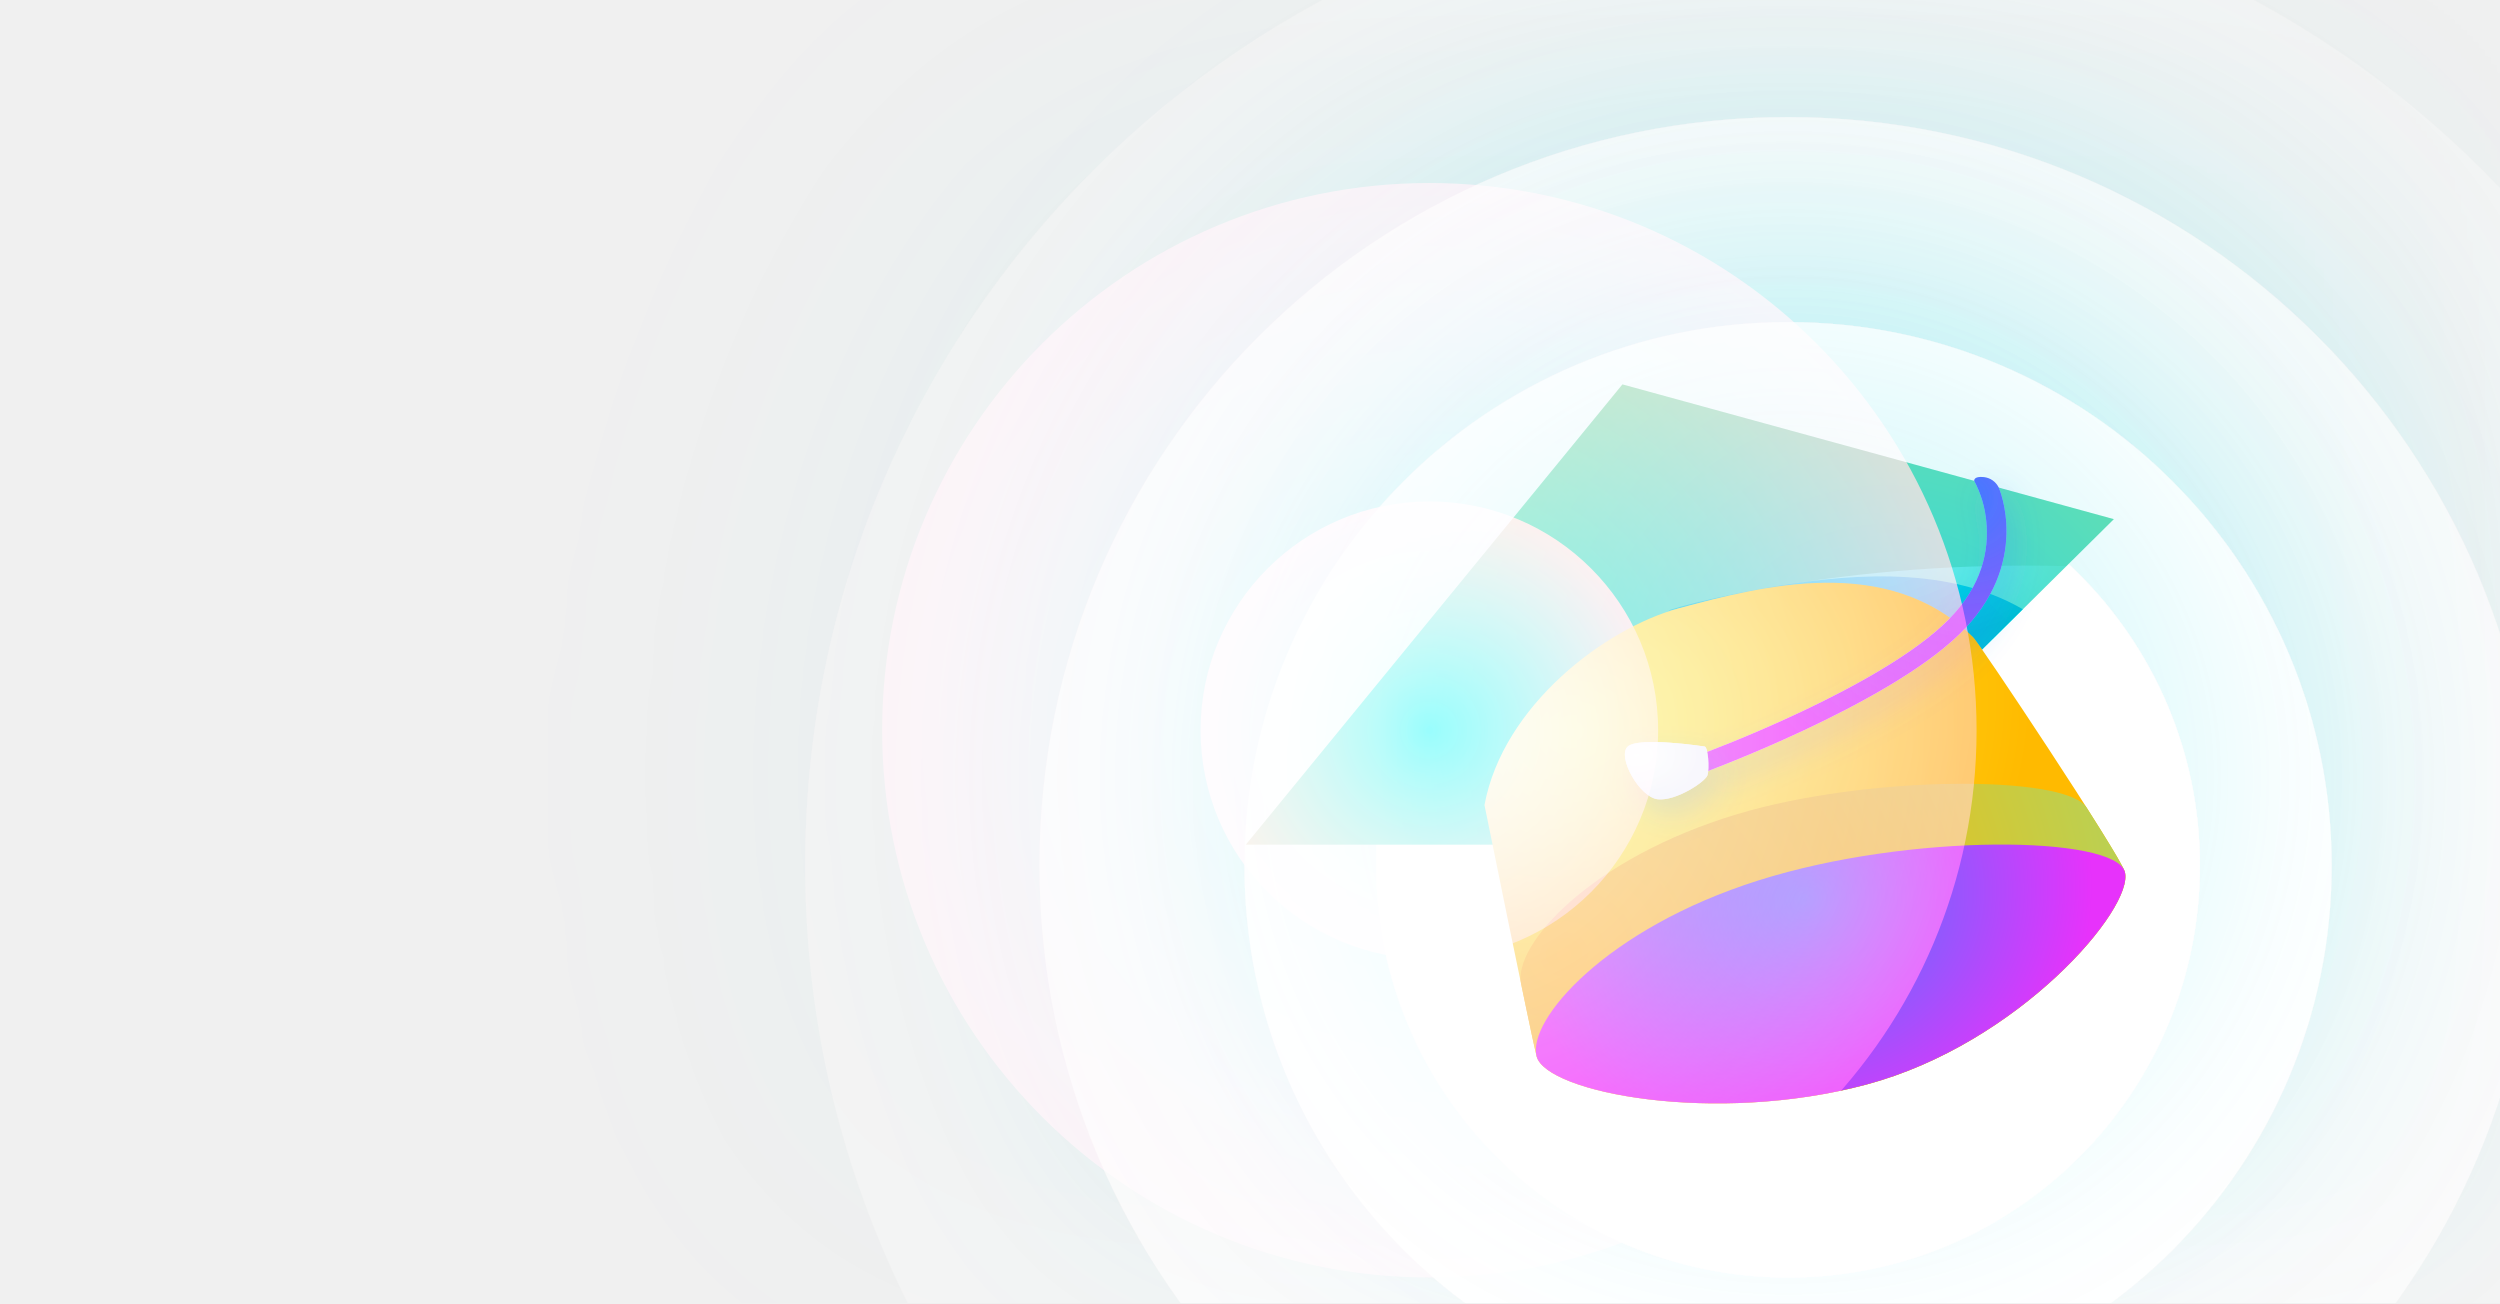
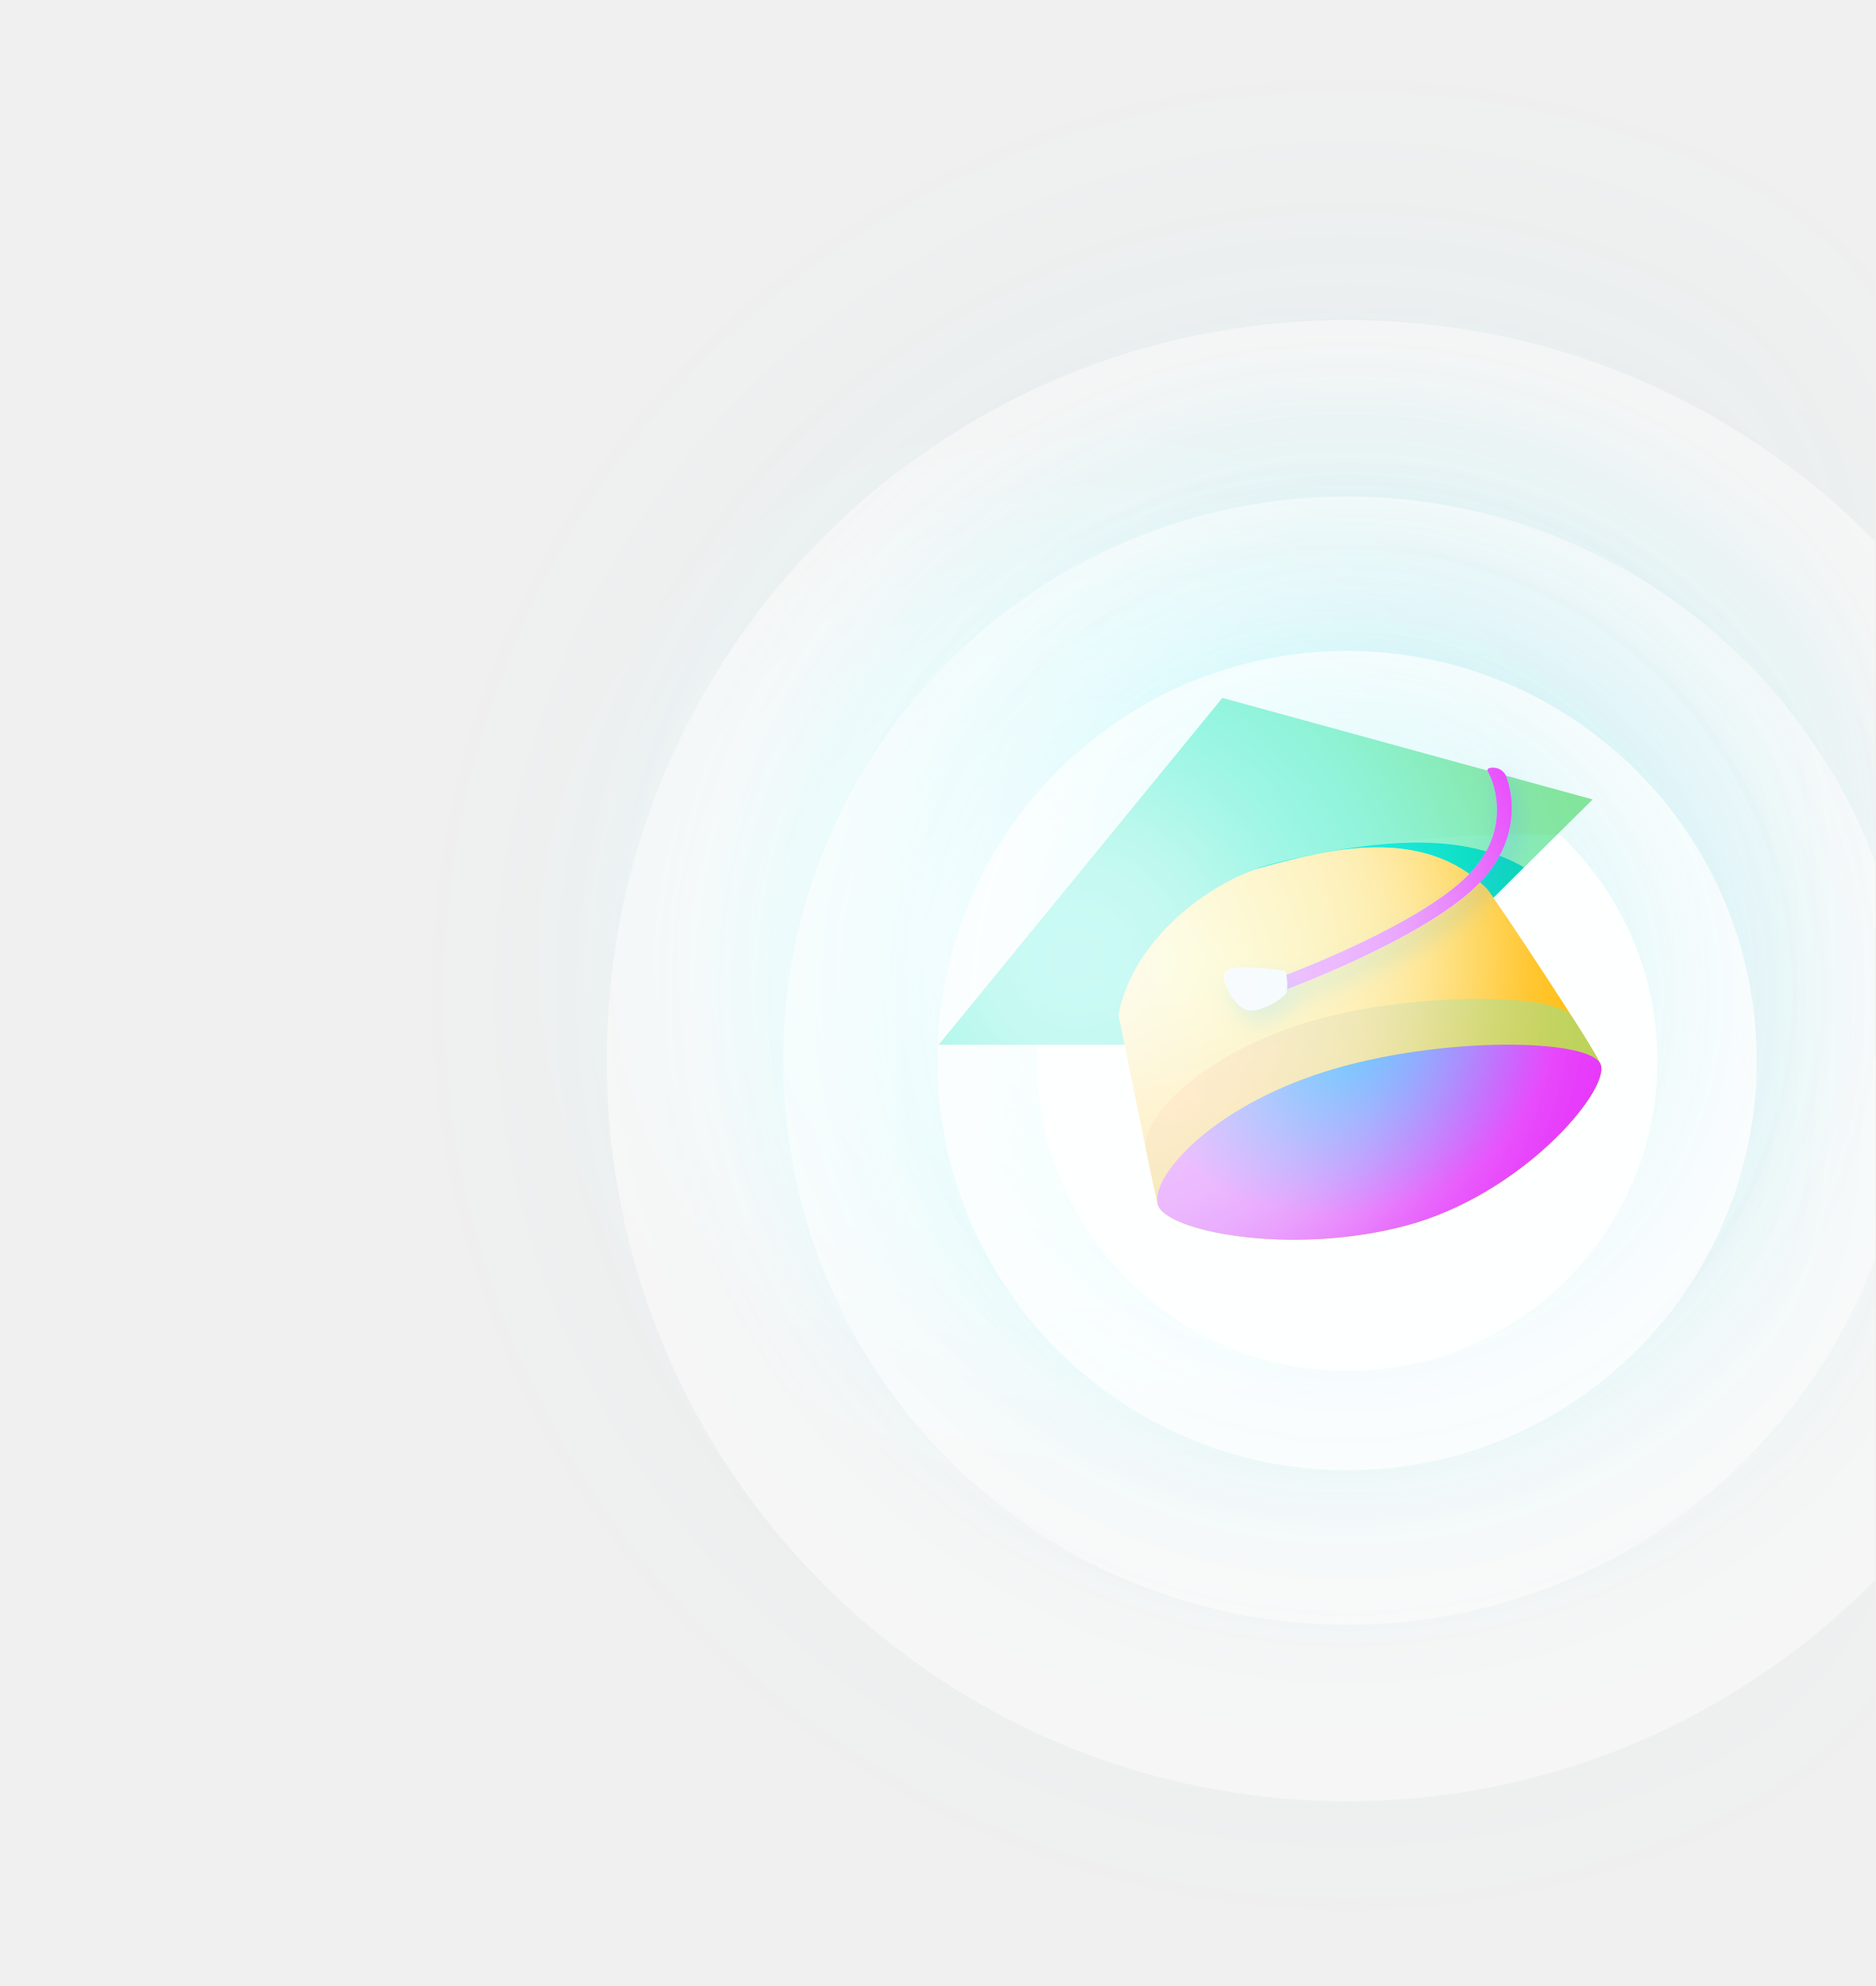
- <svg xmlns="http://www.w3.org/2000/svg" xmlns:xlink="http://www.w3.org/1999/xlink" width="683" height="356" viewBox="0 0 683 356">
-   <defs>
-     <clipPath id="clip-path">
-       <rect id="Rectangle_2145" data-name="Rectangle 2145" width="683" height="356" transform="translate(-421 4205)" fill="#fff" />
-     </clipPath>
-     <filter id="Rectangle_2144" x="76" y="-200" width="825" height="825" filterUnits="userSpaceOnUse">
-       <feOffset dy="-24" input="SourceAlpha" />
-       <feGaussianBlur stdDeviation="48" result="blur" />
-       <feFlood flood-color="#25d5e8" flood-opacity="0.161" />
-       <feComposite operator="in" in2="blur" />
-       <feComposite in="SourceGraphic" />
-     </filter>
-     <filter id="Rectangle_2143" x="188" y="-88" width="601" height="601" filterUnits="userSpaceOnUse">
-       <feOffset dy="-24" input="SourceAlpha" />
-       <feGaussianBlur stdDeviation="32" result="blur-2" />
-       <feFlood flood-color="#25d5e8" flood-opacity="0.161" />
-       <feComposite operator="in" in2="blur-2" />
-       <feComposite in="SourceGraphic" />
-     </filter>
-     <filter id="Rectangle_2142" x="244" y="-32" width="489" height="489" filterUnits="userSpaceOnUse">
-       <feOffset dy="-24" input="SourceAlpha" />
-       <feGaussianBlur stdDeviation="32" result="blur-3" />
-       <feFlood flood-color="#25d5e8" flood-opacity="0.161" />
-       <feComposite operator="in" in2="blur-3" />
-       <feComposite in="SourceGraphic" />
-     </filter>
-     <filter id="Rectangle_2141" x="280" y="4" width="417" height="417" filterUnits="userSpaceOnUse">
-       <feOffset dy="-24" input="SourceAlpha" />
-       <feGaussianBlur stdDeviation="32" result="blur-4" />
-       <feFlood flood-color="#25d5e8" flood-opacity="0.161" />
-       <feComposite operator="in" in2="blur-4" />
-       <feComposite in="SourceGraphic" />
-     </filter>
-     <radialGradient id="radial-gradient" cx="0.735" cy="0.657" r="0.581" gradientTransform="translate(0 -0.573) scale(1 2.042)" gradientUnits="objectBoundingBox">
-       <stop offset="0" stop-color="#25d5e8" />
-       <stop offset="1" stop-color="#82e397" />
-     </radialGradient>
-     <radialGradient id="radial-gradient-2" cx="0.433" cy="0.195" r="0.581" gradientTransform="translate(0 -0.573) scale(1 2.042)" gradientUnits="objectBoundingBox">
-       <stop offset="0" stop-color="#437bff" />
-       <stop offset="1" stop-color="#25d5e8" stop-opacity="0.161" />
-     </radialGradient>
-     <radialGradient id="radial-gradient-3" cx="0.192" cy="0.182" r="0.756" gradientUnits="objectBoundingBox">
-       <stop offset="0" stop-color="#fbf432" />
-       <stop offset="1" stop-color="#ffba00" />
-     </radialGradient>
-     <radialGradient id="radial-gradient-4" cx="0.085" cy="0.322" r="1.434" gradientTransform="translate(0 -0.298) scale(1 1.874)" gradientUnits="objectBoundingBox">
-       <stop offset="0" stop-color="#ffba00" />
-       <stop offset="0.33" stop-color="#ebc018" />
-       <stop offset="1" stop-color="#82e397" />
-     </radialGradient>
-     <radialGradient id="radial-gradient-5" cx="0.486" cy="0.124" r="0.473" gradientTransform="translate(0 -0.17) scale(1 2.465)" gradientUnits="objectBoundingBox">
-       <stop offset="0" stop-color="#437bff" />
-       <stop offset="1" stop-color="#e732fb" />
-     </radialGradient>
-     <radialGradient id="radial-gradient-6" cx="0.877" cy="0.071" r="0.935" gradientTransform="translate(0 -0.007) scale(1 1.097)" xlink:href="#radial-gradient-5" />
-     <filter id="Path_912" x="455.678" y="122.292" width="106.494" height="104.703" filterUnits="userSpaceOnUse">
-       <feOffset dx="2" dy="4" input="SourceAlpha" />
-       <feGaussianBlur stdDeviation="4" result="blur-5" />
-       <feFlood flood-color="#437bff" flood-opacity="0.239" />
-       <feComposite operator="in" in2="blur-5" />
-       <feComposite in="SourceGraphic" />
-     </filter>
-     <radialGradient id="radial-gradient-7" cx="0.137" cy="0.228" r="0.805" gradientTransform="translate(0 0.009) scale(1 0.958)" gradientUnits="objectBoundingBox">
-       <stop offset="0" stop-color="#fff" />
-       <stop offset="1" stop-color="#f2f1f9" />
-     </radialGradient>
-     <filter id="Path_913" x="433.912" y="194.728" width="46.84" height="39.665" filterUnits="userSpaceOnUse">
-       <feOffset dx="2" dy="4" input="SourceAlpha" />
-       <feGaussianBlur stdDeviation="4" result="blur-6" />
-       <feFlood flood-color="#437bff" flood-opacity="0.239" />
-       <feComposite operator="in" in2="blur-6" />
-       <feComposite in="SourceGraphic" />
-     </filter>
-     <radialGradient id="radial-gradient-8" cx="0.5" cy="0.5" r="0.5" gradientUnits="objectBoundingBox">
-       <stop offset="0" stop-color="#25d5e8" />
-       <stop offset="1" stop-color="#f6328d" />
-     </radialGradient>
-   </defs>
-   <g id="Mask_Group_13" data-name="Mask Group 13" transform="translate(421 -4205)" clip-path="url(#clip-path)">
-     <g id="Group_24" data-name="Group 24" transform="translate(-51 79)">
-       <g transform="matrix(1, 0, 0, 1, -370, 4126)" filter="url(#Rectangle_2144)">
-         <rect id="Rectangle_2144-2" data-name="Rectangle 2144" width="537" height="537" rx="268.5" transform="translate(220 -32)" fill="#fff" opacity="0.24" />
-       </g>
-       <g transform="matrix(1, 0, 0, 1, -370, 4126)" filter="url(#Rectangle_2143)">
-         <rect id="Rectangle_2143-2" data-name="Rectangle 2143" width="409" height="409" rx="204.5" transform="translate(284 32)" fill="#fff" opacity="0.64" />
-       </g>
-       <g transform="matrix(1, 0, 0, 1, -370, 4126)" filter="url(#Rectangle_2142)">
-         <rect id="Rectangle_2142-2" data-name="Rectangle 2142" width="297" height="297" rx="148.5" transform="translate(340 88)" fill="#fff" />
-       </g>
-       <g transform="matrix(1, 0, 0, 1, -370, 4126)" filter="url(#Rectangle_2141)">
-         <rect id="Rectangle_2141-2" data-name="Rectangle 2141" width="225" height="225" rx="112.5" transform="translate(376 124)" fill="#fff" />
-       </g>
-       <g id="Group_23" data-name="Group 23">
-         <path id="Path_908" data-name="Path 908" d="M73.246,4231.014l134.261,36.817-89.83,88.932H-29.644Z" fill="url(#radial-gradient)" />
-         <path id="Intersection_23" data-name="Intersection 23" d="M198.674,69.089c-23.288-23.108-57.96-13.892-80.263-7.916-8.312,2.227,1.746-1.64,23.546-5.505a412.846,412.846,0,0,1,82.222-6.007l-23.027,22.8A34.994,34.994,0,0,0,198.674,69.089Z" transform="translate(-29.644 4231.014)" fill="url(#radial-gradient-2)" style="mix-blend-mode: screen;isolation: isolate" />
-         <path id="Path_918" data-name="Path 918" d="M198.674,69.089c-23.288-23.108-57.96-13.892-80.263-7.916-8.312,2.227,1.746-1.64,23.546-5.505,19.555-3.469,48.555-6.937,70.33,5.767L201.152,72.457A34.994,34.994,0,0,0,198.674,69.089Z" transform="translate(-29.644 4231.014)" fill="#437bff" style="mix-blend-mode: color-burn;isolation: isolate" />
-         <path id="Path_909" data-name="Path 909" d="M62.245-101.922c23.09,0,58.965.072,75.479,28.42.875.843,23.453,67.943,23.453,72.684C161.176,9.4,121.078,37,78,37S-7.071,16.47-7.071,6.253c0-5.282,4.018-70.006,4.018-70.008C8.862-88.774,41.438-101.922,62.245-101.922Z" transform="matrix(0.966, -0.259, 0.259, 0.966, 55.022, 4406.745)" fill="url(#radial-gradient-3)" />
-         <path id="Path_911" data-name="Path 911" d="M155.633-20.5c3.158,10.01,5.543,18.137,5.543,19.678C161.176,9.4,121.078,37,78,37S-7.071,16.47-7.071,6.253c0-1.733.432-9.86,1.027-20.241.621-10.844,27.2-28.251,69.1-29.5C99.913-44.584,152.4-30.729,155.633-20.5Z" transform="matrix(0.966, -0.259, 0.259, 0.966, 55.022, 4406.745)" fill="url(#radial-gradient-4)" />
-         <path id="Path_910" data-name="Path 910" d="M63.858-24.495c43.6-1.932,97.319,13.459,97.319,23.676S121.078,37,78,37-7.071,16.47-7.071,6.253,20.262-22.563,63.858-24.495Z" transform="matrix(0.966, -0.259, 0.259, 0.966, 55.022, 4406.745)" fill="url(#radial-gradient-5)" />
-         <path id="Path_917" data-name="Path 917" d="M169.349,4257.367s-.239-1.351,2.7-1.023a5.118,5.118,0,0,1,4.011,2.863s9.225,20.724-10.87,40.171S95.678,4337,95.678,4337v-5.315s48.23-17.812,66.648-36.391c9.393-9.475,11.032-19.149,10.356-26.638A29.5,29.5,0,0,0,169.349,4257.367Z" fill="#437bff" style="mix-blend-mode: screen;isolation: isolate" />
-         <g transform="matrix(1, 0, 0, 1, -370, 4126)" filter="url(#Path_912)">
-           <path id="Path_912-2" data-name="Path 912" d="M169.349,4257.367s-.239-1.351,2.7-1.023a5.118,5.118,0,0,1,4.011,2.863s9.225,20.724-10.87,40.171S95.678,4337,95.678,4337v-5.315s48.23-17.812,66.648-36.391c9.393-9.475,11.032-19.149,10.356-26.638A29.5,29.5,0,0,0,169.349,4257.367Z" transform="translate(370 -4126)" fill="url(#radial-gradient-6)" />
-         </g>
-         <path id="Path_916" data-name="Path 916" d="M95.678,4329.948c.994.1,1.386,6.078.8,7.843s-8.53,7.06-13.53,6.569-11.275-11.667-8.236-14.413S95.678,4329.948,95.678,4329.948Z" fill="#437bff" style="mix-blend-mode: screen;isolation: isolate" />
-         <g transform="matrix(1, 0, 0, 1, -370, 4126)" filter="url(#Path_913)">
-           <path id="Path_913-2" data-name="Path 913" d="M95.678,4329.948c.994.1,1.386,6.078.8,7.843s-8.53,7.06-13.53,6.569-11.275-11.667-8.236-14.413S95.678,4329.948,95.678,4329.948Z" transform="translate(370 -4126)" fill="url(#radial-gradient-7)" />
-         </g>
-       </g>
-       <circle id="Ellipse_408" data-name="Ellipse 408" cx="62.5" cy="62.5" r="62.5" transform="translate(-42 4263)" fill="url(#radial-gradient-8)" style="mix-blend-mode: screen;isolation: isolate" />
-       <circle id="Ellipse_409" data-name="Ellipse 409" cx="149.5" cy="149.5" r="149.5" transform="translate(-129 4176)" opacity="0.8" fill="url(#radial-gradient-8)" style="mix-blend-mode: screen;isolation: isolate" />
+ <svg xmlns="http://www.w3.org/2000/svg" width="680" height="720" viewBox="0 0 680 720" fill="none">
+   <g clip-path="url(#clip0)">
+     <g opacity="0.4" filter="url(#filter0_d)">
+       <path d="M757 384.5C757 236.212 636.788 116 488.5 116C340.212 116 220 236.212 220 384.5C220 532.788 340.212 653 488.5 653C636.788 653 757 532.788 757 384.5Z" fill="white" />
+     </g>
+     <g opacity="0.64" filter="url(#filter1_d)">
+       <path opacity="0.64" d="M693 384.5C693 271.558 601.442 180 488.5 180C375.558 180 284 271.558 284 384.5C284 497.442 375.558 589 488.5 589C601.442 589 693 497.442 693 384.5Z" fill="white" />
+     </g>
+     <g opacity="0.72" filter="url(#filter2_d)">
+       <path d="M637 384.5C637 302.486 570.514 236 488.5 236C406.486 236 340 302.486 340 384.5C340 466.514 406.486 533 488.5 533C570.514 533 637 466.514 637 384.5Z" fill="white" />
+     </g>
+     <g opacity="0.8" filter="url(#filter3_d)">
+       <path d="M601 384.5C601 322.368 550.632 272 488.5 272C426.368 272 376 322.368 376 384.5C376 446.632 426.368 497 488.5 497C550.632 497 601 446.632 601 384.5Z" fill="white" />
+     </g>
+     <path d="M443.246 253.014L577.507 289.831L487.677 378.763H340.356L443.246 253.014Z" fill="url(#paint0_radial)" />
+     <path style="mix-blend-mode:screen" d="M539.03 322.103C515.742 298.995 481.07 308.211 458.767 314.187C450.455 316.414 460.513 312.547 482.313 308.682C509.451 303.941 536.996 301.929 564.535 302.675L541.508 325.475C540.75 324.302 539.922 323.176 539.03 322.103V322.103Z" fill="url(#paint1_radial)" />
+     <g style="mix-blend-mode:color-burn">
+       <path d="M539.03 322.103C515.742 298.995 481.07 308.211 458.767 314.187C450.455 316.414 460.513 312.547 482.313 308.682C501.868 305.213 530.868 301.745 552.643 314.449L541.508 325.471C540.75 324.3 539.922 323.175 539.03 322.103V322.103Z" fill="#437BFF" />
+     </g>
+     <path d="M458.753 314.167C481.058 308.186 515.732 298.964 539.026 322.071C540.09 322.659 579.279 381.63 580.507 386.21C583.152 396.081 551.566 433.128 509.953 444.285C468.339 455.442 422.457 446.486 419.811 436.617C418.443 431.514 405.561 367.95 405.56 367.948C410.59 340.694 438.653 319.556 458.753 314.167Z" fill="url(#paint2_radial)" />
+     <path d="M570.054 368.633C575.697 377.485 580.106 384.718 580.505 386.206C583.153 396.081 551.566 433.128 509.953 444.285C468.34 455.442 422.457 446.486 419.811 436.617C419.362 434.943 417.674 426.98 415.561 416.798C413.352 406.162 434.519 382.463 474.671 370.404C509.991 359.799 564.282 359.589 570.054 368.633Z" fill="url(#paint3_radial)" />
+     <path d="M480.365 388.543C521.982 375.385 577.861 376.339 580.507 386.209C583.153 396.078 551.566 433.128 509.953 444.285C468.34 455.442 422.457 446.486 419.811 436.617C417.165 426.747 438.751 401.701 480.365 388.543Z" fill="url(#paint4_radial)" />
+     <g style="mix-blend-mode:screen">
+       <path d="M539.349 279.367C539.349 279.367 539.11 278.016 542.049 278.344C542.904 278.445 543.72 278.76 544.422 279.261C545.123 279.761 545.686 280.431 546.06 281.207C546.06 281.207 555.285 301.931 535.19 321.378C515.095 340.825 465.678 359 465.678 359V353.685C465.678 353.685 513.908 335.873 532.326 317.294C541.719 307.819 543.358 298.145 542.682 290.656C542.34 286.707 541.207 282.868 539.349 279.367V279.367Z" fill="#437BFF" />
+     </g>
+     <g filter="url(#filter4_d)">
+       <path d="M539.349 279.367C539.349 279.367 539.11 278.016 542.049 278.344C542.904 278.445 543.72 278.76 544.422 279.261C545.123 279.761 545.686 280.431 546.06 281.207C546.06 281.207 555.285 301.931 535.19 321.378C515.095 340.825 465.678 359 465.678 359V353.685C465.678 353.685 513.908 335.873 532.326 317.294C541.719 307.819 543.358 298.145 542.682 290.656C542.34 286.707 541.207 282.868 539.349 279.367V279.367Z" fill="url(#paint5_radial)" />
+     </g>
+     <g style="mix-blend-mode:screen">
+       <path d="M465.678 351.948C466.672 352.048 467.064 358.026 466.478 359.791C465.892 361.556 457.948 366.851 452.948 366.36C447.948 365.869 441.673 354.693 444.712 351.947C447.751 349.201 465.678 351.948 465.678 351.948Z" fill="#437BFF" />
+     </g>
+     <g filter="url(#filter5_d)">
+       <path d="M465.678 351.948C466.672 352.048 467.064 358.026 466.478 359.791C465.892 361.556 457.948 366.851 452.948 366.36C447.948 365.869 441.673 354.693 444.712 351.947C447.751 349.201 465.678 351.948 465.678 351.948Z" fill="url(#paint6_radial)" />
+     </g>
+     <g style="mix-blend-mode:screen" filter="url(#filter6_f)">
+       <path d="M390.5 410C425.018 410 453 382.018 453 347.5C453 312.982 425.018 285 390.5 285C355.982 285 328 312.982 328 347.5C328 382.018 355.982 410 390.5 410Z" fill="url(#paint7_radial)" style="mix-blend-mode:screen" />
+     </g>
+     <g style="mix-blend-mode:screen" opacity="0.8" filter="url(#filter7_f)">
+       <path d="M390.5 497C473.067 497 540 430.067 540 347.5C540 264.933 473.067 198 390.5 198C307.933 198 241 264.933 241 347.5C241 430.067 307.933 497 390.5 497Z" fill="url(#paint8_radial)" style="mix-blend-mode:screen" />
    </g>
  </g>
+   <defs>
+     <filter id="filter0_d" x="124" y="-4" width="729" height="729" filterUnits="userSpaceOnUse" color-interpolation-filters="sRGB">
+       <feFlood flood-opacity="0" result="BackgroundImageFix" />
+       <feColorMatrix in="SourceAlpha" type="matrix" values="0 0 0 0 0 0 0 0 0 0 0 0 0 0 0 0 0 0 127 0" />
+       <feOffset dy="-24" />
+       <feGaussianBlur stdDeviation="48" />
+       <feColorMatrix type="matrix" values="0 0 0 0 0.145 0 0 0 0 0.835 0 0 0 0 0.91 0 0 0 0.08 0" />
+       <feBlend mode="normal" in2="BackgroundImageFix" result="effect1_dropShadow" />
+       <feBlend mode="normal" in="SourceGraphic" in2="effect1_dropShadow" result="shape" />
+     </filter>
+     <filter id="filter1_d" x="220" y="92" width="537" height="537" filterUnits="userSpaceOnUse" color-interpolation-filters="sRGB">
+       <feFlood flood-opacity="0" result="BackgroundImageFix" />
+       <feColorMatrix in="SourceAlpha" type="matrix" values="0 0 0 0 0 0 0 0 0 0 0 0 0 0 0 0 0 0 127 0" />
+       <feOffset dy="-24" />
+       <feGaussianBlur stdDeviation="32" />
+       <feColorMatrix type="matrix" values="0 0 0 0 0.145 0 0 0 0 0.835 0 0 0 0 0.91 0 0 0 0.161 0" />
+       <feBlend mode="normal" in2="BackgroundImageFix" result="effect1_dropShadow" />
+       <feBlend mode="normal" in="SourceGraphic" in2="effect1_dropShadow" result="shape" />
+     </filter>
+     <filter id="filter2_d" x="276" y="148" width="425" height="425" filterUnits="userSpaceOnUse" color-interpolation-filters="sRGB">
+       <feFlood flood-opacity="0" result="BackgroundImageFix" />
+       <feColorMatrix in="SourceAlpha" type="matrix" values="0 0 0 0 0 0 0 0 0 0 0 0 0 0 0 0 0 0 127 0" />
+       <feOffset dy="-24" />
+       <feGaussianBlur stdDeviation="32" />
+       <feColorMatrix type="matrix" values="0 0 0 0 0.145 0 0 0 0 0.835 0 0 0 0 0.91 0 0 0 0.161 0" />
+       <feBlend mode="normal" in2="BackgroundImageFix" result="effect1_dropShadow" />
+       <feBlend mode="normal" in="SourceGraphic" in2="effect1_dropShadow" result="shape" />
+     </filter>
+     <filter id="filter3_d" x="312" y="184" width="353" height="353" filterUnits="userSpaceOnUse" color-interpolation-filters="sRGB">
+       <feFlood flood-opacity="0" result="BackgroundImageFix" />
+       <feColorMatrix in="SourceAlpha" type="matrix" values="0 0 0 0 0 0 0 0 0 0 0 0 0 0 0 0 0 0 127 0" />
+       <feOffset dy="-24" />
+       <feGaussianBlur stdDeviation="32" />
+       <feColorMatrix type="matrix" values="0 0 0 0 0.145 0 0 0 0 0.835 0 0 0 0 0.91 0 0 0 0.161 0" />
+       <feBlend mode="normal" in2="BackgroundImageFix" result="effect1_dropShadow" />
+       <feBlend mode="normal" in="SourceGraphic" in2="effect1_dropShadow" result="shape" />
+     </filter>
+     <filter id="filter4_d" x="459.678" y="274.293" width="98.496" height="96.707" filterUnits="userSpaceOnUse" color-interpolation-filters="sRGB">
+       <feFlood flood-opacity="0" result="BackgroundImageFix" />
+       <feColorMatrix in="SourceAlpha" type="matrix" values="0 0 0 0 0 0 0 0 0 0 0 0 0 0 0 0 0 0 127 0" />
+       <feOffset dx="2" dy="4" />
+       <feGaussianBlur stdDeviation="4" />
+       <feColorMatrix type="matrix" values="0 0 0 0 0.263 0 0 0 0 0.482 0 0 0 0 1 0 0 0 0.239 0" />
+       <feBlend mode="normal" in2="BackgroundImageFix" result="effect1_dropShadow" />
+       <feBlend mode="normal" in="SourceGraphic" in2="effect1_dropShadow" result="shape" />
+     </filter>
+     <filter id="filter5_d" x="437.915" y="346.727" width="38.838" height="31.665" filterUnits="userSpaceOnUse" color-interpolation-filters="sRGB">
+       <feFlood flood-opacity="0" result="BackgroundImageFix" />
+       <feColorMatrix in="SourceAlpha" type="matrix" values="0 0 0 0 0 0 0 0 0 0 0 0 0 0 0 0 0 0 127 0" />
+       <feOffset dx="2" dy="4" />
+       <feGaussianBlur stdDeviation="4" />
+       <feColorMatrix type="matrix" values="0 0 0 0 0.263 0 0 0 0 0.482 0 0 0 0 1 0 0 0 0.239 0" />
+       <feBlend mode="normal" in2="BackgroundImageFix" result="effect1_dropShadow" />
+       <feBlend mode="normal" in="SourceGraphic" in2="effect1_dropShadow" result="shape" />
+     </filter>
+     <filter id="filter6_f" x="268" y="225" width="245" height="245" filterUnits="userSpaceOnUse" color-interpolation-filters="sRGB">
+       <feFlood flood-opacity="0" result="BackgroundImageFix" />
+       <feBlend mode="normal" in="SourceGraphic" in2="BackgroundImageFix" result="shape" />
+       <feGaussianBlur stdDeviation="30" result="effect1_foregroundBlur" />
+     </filter>
+     <filter id="filter7_f" x="181" y="138" width="419" height="419" filterUnits="userSpaceOnUse" color-interpolation-filters="sRGB">
+       <feFlood flood-opacity="0" result="BackgroundImageFix" />
+       <feBlend mode="normal" in="SourceGraphic" in2="BackgroundImageFix" result="shape" />
+       <feGaussianBlur stdDeviation="30" result="effect1_foregroundBlur" />
+     </filter>
+     <radialGradient id="paint0_radial" cx="0" cy="0" r="1" gradientUnits="userSpaceOnUse" gradientTransform="translate(514.662 4829.86) scale(137.785 149.189)">
+       <stop stop-color="#25D5E8" />
+       <stop offset="1" stop-color="#82E397" />
+     </radialGradient>
+     <radialGradient id="paint1_radial" cx="0" cy="0" r="1" gradientUnits="userSpaceOnUse" gradientTransform="translate(502.919 362.678) scale(63.1376 27.2296)">
+       <stop stop-color="#437BFF" />
+       <stop offset="1" stop-color="#25D5E8" stop-opacity="0.161" />
+     </radialGradient>
+     <radialGradient id="paint2_radial" cx="0" cy="0" r="1" gradientUnits="userSpaceOnUse" gradientTransform="translate(429.547 348.177) rotate(-15.0089) scale(127.211 105.037)">
+       <stop stop-color="#FBF432" />
+       <stop offset="1" stop-color="#FFBA00" />
+     </radialGradient>
+     <radialGradient id="paint3_radial" cx="0" cy="0" r="1" gradientUnits="userSpaceOnUse" gradientTransform="translate(423.38 394.701) rotate(-15.0089) scale(241.295 216.487)">
+       <stop stop-color="#FFBA00" />
+       <stop offset="0.33" stop-color="#EBC018" />
+       <stop offset="1" stop-color="#82E397" />
+     </radialGradient>
+     <radialGradient id="paint4_radial" cx="0" cy="0" r="1" gradientUnits="userSpaceOnUse" gradientTransform="translate(486.273 368.718) rotate(-15.0089) scale(79.5907 71.9015)">
+       <stop stop-color="#437BFF" />
+       <stop offset="1" stop-color="#E732FB" />
+     </radialGradient>
+     <radialGradient id="paint5_radial" cx="0" cy="0" r="1" gradientUnits="userSpaceOnUse" gradientTransform="translate(538.026 697.431) scale(77.1334 82.7809)">
+       <stop stop-color="#437BFF" />
+       <stop offset="1" stop-color="#E732FB" />
+     </radialGradient>
+     <radialGradient id="paint6_radial" cx="0" cy="0" r="1" gradientUnits="userSpaceOnUse" gradientTransform="translate(447.043 172.351) scale(18.3846 12.0808)">
+       <stop stop-color="white" />
+       <stop offset="1" stop-color="#F2F1F9" />
+     </radialGradient>
+     <radialGradient id="paint7_radial" cx="0" cy="0" r="1" gradientUnits="userSpaceOnUse" gradientTransform="translate(390.5 347.5) scale(62.5)">
+       <stop stop-color="#25D5E8" />
+       <stop offset="1" stop-color="#F6328D" />
+     </radialGradient>
+     <radialGradient id="paint8_radial" cx="0" cy="0" r="1" gradientUnits="userSpaceOnUse" gradientTransform="translate(390.5 347.5) scale(149.5)">
+       <stop stop-color="#25D5E8" />
+       <stop offset="1" stop-color="#25D5E8" />
+     </radialGradient>
+     <clipPath id="clip0">
+       <rect width="680" height="720" fill="white" />
+     </clipPath>
+   </defs>
</svg>
